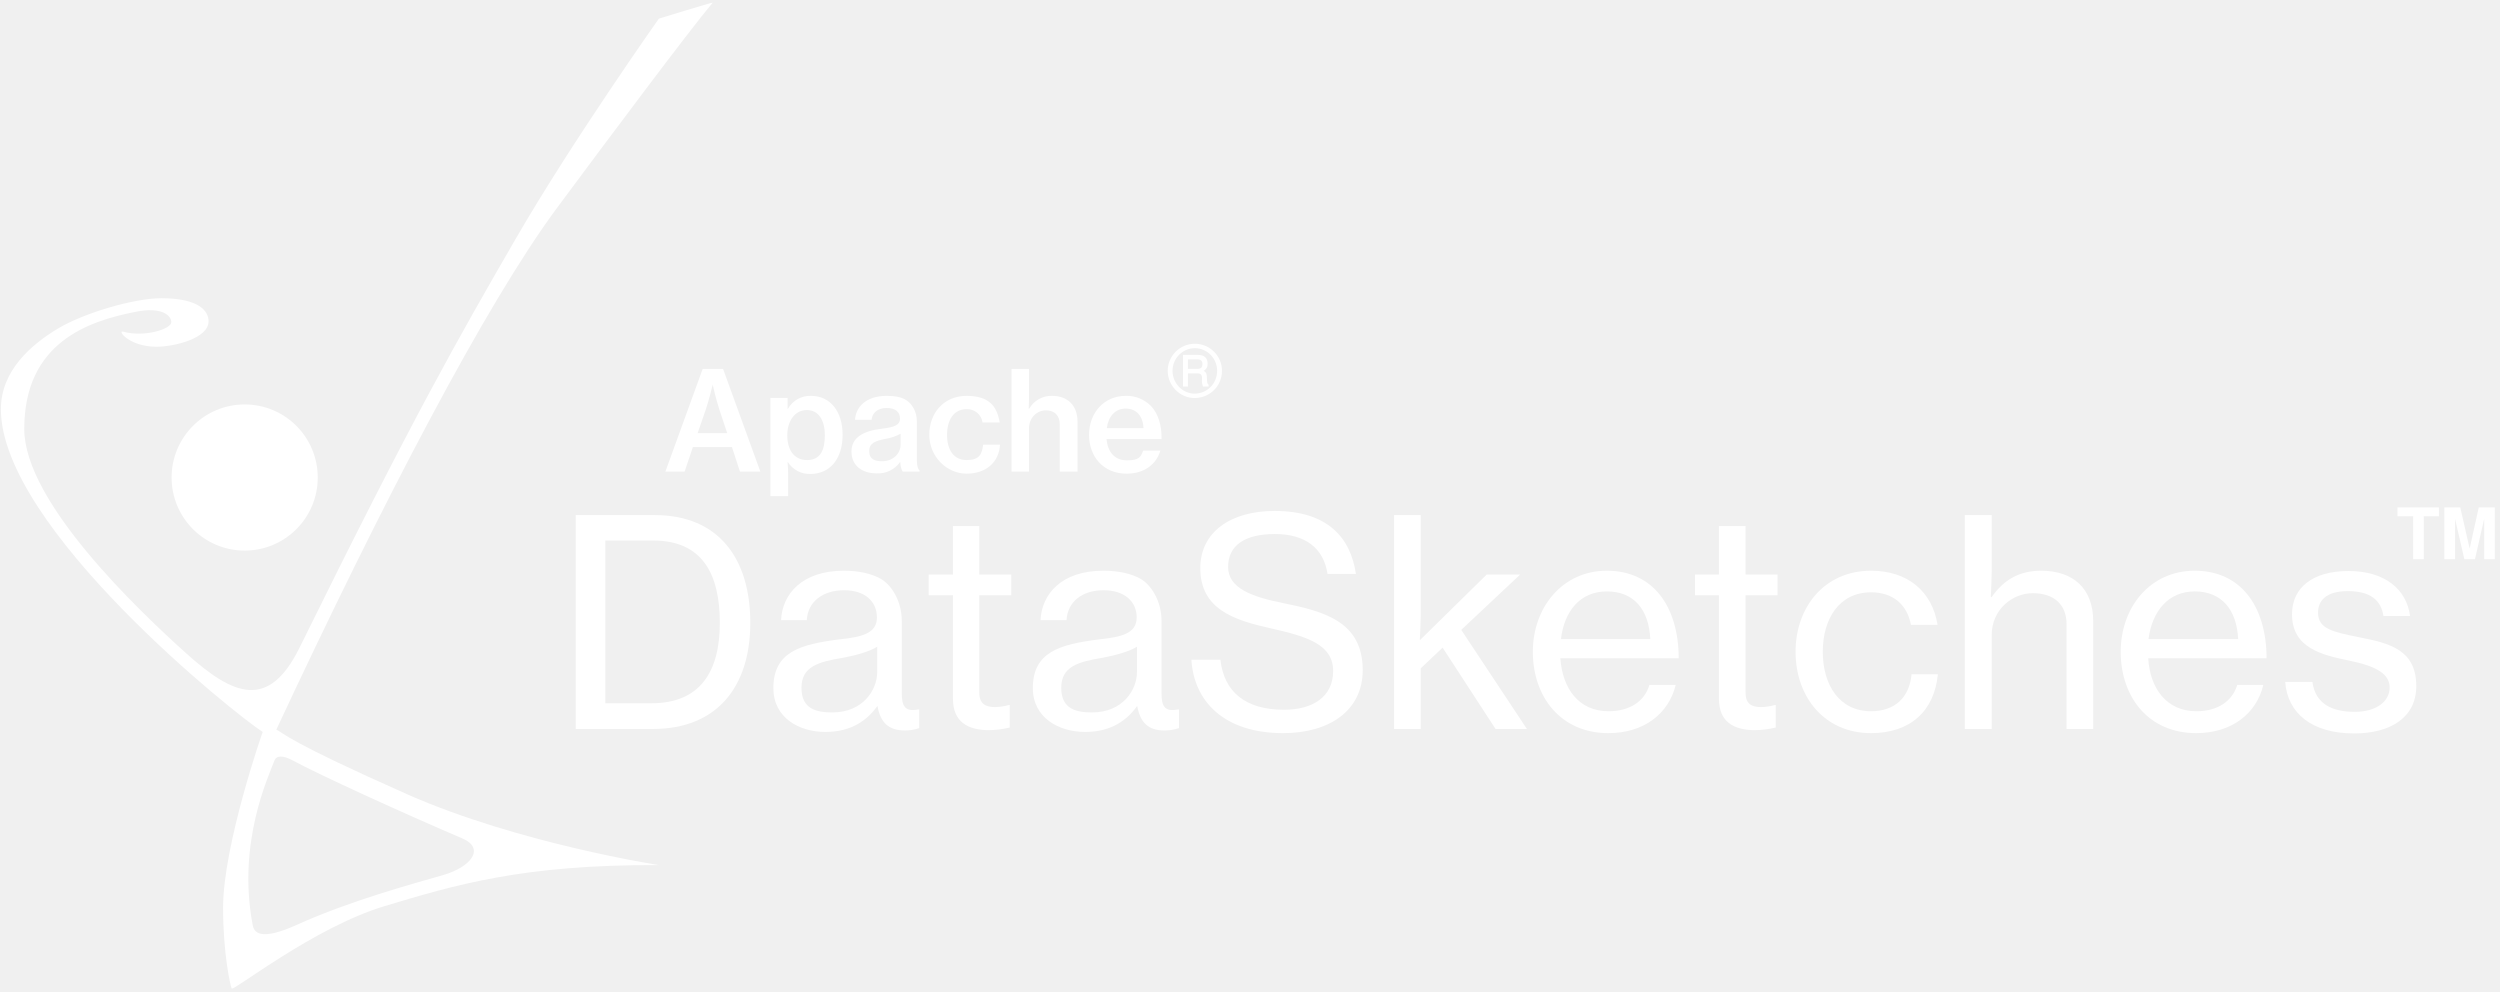
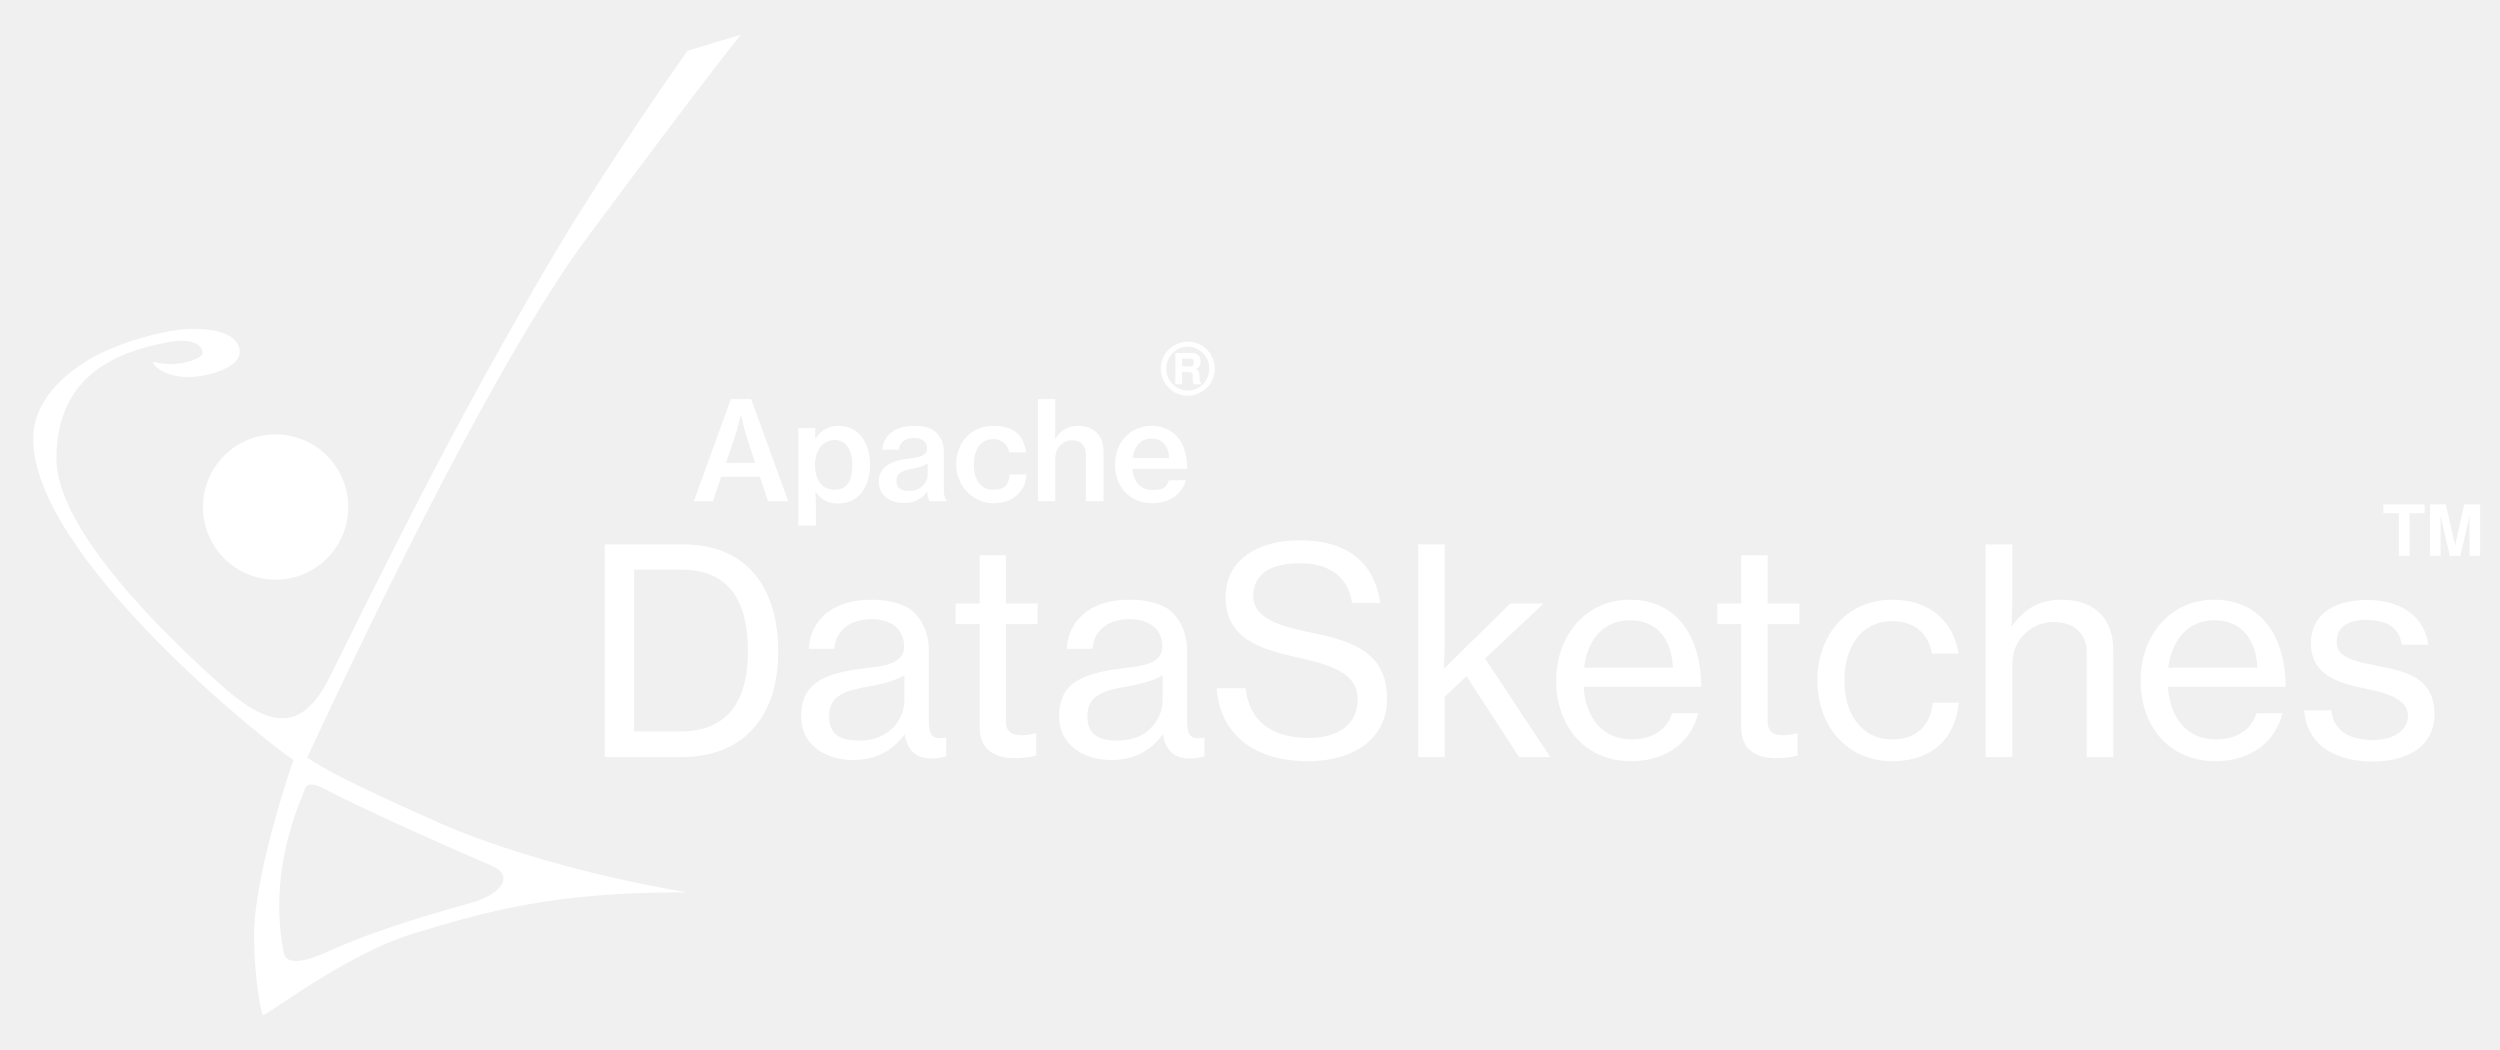
- <svg xmlns="http://www.w3.org/2000/svg" width="845px" height="335px" viewBox="0 0 845 335" version="1.1">
-   <defs>
-     <linearGradient x1="-112.024%" y1="-84.332%" x2="285.668%" y2="245.769%" id="linearGradient-1">
-       <stop stop-color="#C70000" offset="0%" />
-       <stop stop-color="#FFA017" offset="0%" />
-       <stop stop-color="#C70000" offset="100%" />
-     </linearGradient>
-     <linearGradient x1="-112.024%" y1="-84.332%" x2="285.668%" y2="245.769%" id="linearGradient-2">
-       <stop stop-color="#FFFFFF" offset="0%" />
-       <stop stop-color="#FFFFFF" offset="0%" />
-       <stop stop-color="#FFFFFF" offset="100%" />
-     </linearGradient>
-     <linearGradient x1="30.603%" y1="17.979%" x2="73.167%" y2="66.916%" id="linearGradient-3">
-       <stop stop-color="#C70000" offset="0%" />
-       <stop stop-color="#FFA017" offset="0%" />
-       <stop stop-color="#C90501" offset="71%" />
-       <stop stop-color="#4D0000" offset="100%" />
-     </linearGradient>
-     <linearGradient x1="30.603%" y1="17.979%" x2="73.167%" y2="66.916%" id="linearGradient-4">
-       <stop stop-color="#FFFFFF" offset="0%" />
-       <stop stop-color="#FFFFFF" offset="0%" />
-       <stop stop-color="#FFFFFF" offset="71%" />
-       <stop stop-color="#FFFFFF" offset="100%" />
-     </linearGradient>
-     <linearGradient x1="-5.836%" y1="73.329%" x2="272.309%" y2="-41.225%" id="linearGradient-5">
-       <stop stop-color="#C70000" offset="0%" />
-       <stop stop-color="#FFA017" offset="0%" />
-       <stop stop-color="#C90501" offset="71%" />
-       <stop stop-color="#4D0000" offset="100%" />
-     </linearGradient>
-     <linearGradient x1="-5.836%" y1="73.329%" x2="272.309%" y2="-41.225%" id="linearGradient-6">
-       <stop stop-color="#FFFFFF" offset="0%" />
-       <stop stop-color="#FFFFFF" offset="0%" />
-       <stop stop-color="#FFFFFF" offset="71%" />
-       <stop stop-color="#FFFFFF" offset="100%" />
-     </linearGradient>
-     <linearGradient x1="-45.163%" y1="98.617%" x2="187.561%" y2="-20.373%" id="linearGradient-7">
-       <stop stop-color="#C70000" offset="0%" />
-       <stop stop-color="#FFA017" offset="0%" />
-       <stop stop-color="#C90501" offset="71%" />
-       <stop stop-color="#4D0000" offset="100%" />
-     </linearGradient>
-     <linearGradient x1="-45.163%" y1="98.617%" x2="187.561%" y2="-20.373%" id="linearGradient-8">
-       <stop stop-color="#FFFFFF" offset="0%" />
-       <stop stop-color="#FFFFFF" offset="0%" />
-       <stop stop-color="#FFFFFF" offset="71%" />
-       <stop stop-color="#FFFFFF" offset="100%" />
-     </linearGradient>
-     <linearGradient x1="-199.247%" y1="138.707%" x2="243.928%" y2="-17.996%" id="linearGradient-9">
-       <stop stop-color="#C70000" offset="0%" />
-       <stop stop-color="#FFA017" offset="0%" />
-       <stop stop-color="#C90501" offset="71%" />
-       <stop stop-color="#4D0000" offset="100%" />
-     </linearGradient>
-     <linearGradient x1="-199.247%" y1="138.707%" x2="243.928%" y2="-17.996%" id="linearGradient-10">
-       <stop stop-color="#FFFFFF" offset="0%" />
-       <stop stop-color="#FFFFFF" offset="0%" />
-       <stop stop-color="#FFFFFF" offset="71%" />
-       <stop stop-color="#FFFFFF" offset="100%" />
-     </linearGradient>
-     <linearGradient x1="-64.067%" y1="140.609%" x2="94.707%" y2="15.928%" id="linearGradient-11">
-       <stop stop-color="#C70000" offset="0%" />
-       <stop stop-color="#FFA017" offset="0%" />
-       <stop stop-color="#C90501" offset="71%" />
-       <stop stop-color="#4D0000" offset="100%" />
-     </linearGradient>
-     <linearGradient x1="-64.067%" y1="140.609%" x2="94.707%" y2="15.928%" id="linearGradient-12">
-       <stop stop-color="#FFFFFF" offset="0%" />
-       <stop stop-color="#FFFFFF" offset="0%" />
-       <stop stop-color="#FFFFFF" offset="71%" />
-       <stop stop-color="#FFFFFF" offset="100%" />
-     </linearGradient>
-     <linearGradient x1="-320.946%" y1="185.41%" x2="111.441%" y2="28.707%" id="linearGradient-13">
-       <stop stop-color="#C70000" offset="0%" />
-       <stop stop-color="#FFA017" offset="0%" />
-       <stop stop-color="#C90501" offset="71%" />
-       <stop stop-color="#4D0000" offset="100%" />
-     </linearGradient>
-     <linearGradient x1="-320.946%" y1="185.41%" x2="111.441%" y2="28.707%" id="linearGradient-14">
-       <stop stop-color="#FFFFFF" offset="0%" />
-       <stop stop-color="#FFFFFF" offset="0%" />
-       <stop stop-color="#FFFFFF" offset="71%" />
-       <stop stop-color="#FFFFFF" offset="100%" />
-     </linearGradient>
-     <linearGradient x1="-186.906%" y1="175.284%" x2="38.044%" y2="56.293%" id="linearGradient-15">
-       <stop stop-color="#C70000" offset="0%" />
-       <stop stop-color="#FFA017" offset="0%" />
-       <stop stop-color="#C90501" offset="71%" />
-       <stop stop-color="#4D0000" offset="100%" />
-     </linearGradient>
-     <linearGradient x1="-186.906%" y1="175.284%" x2="38.044%" y2="56.293%" id="linearGradient-16">
-       <stop stop-color="#FFFFFF" offset="0%" />
-       <stop stop-color="#FFFFFF" offset="0%" />
-       <stop stop-color="#FFFFFF" offset="71%" />
-       <stop stop-color="#FFFFFF" offset="100%" />
-     </linearGradient>
-     <linearGradient x1="-494.49%" y1="243.097%" x2="-51.315%" y2="86.393%" id="linearGradient-17">
-       <stop stop-color="#C70000" offset="0%" />
-       <stop stop-color="#FFA017" offset="0%" />
-       <stop stop-color="#C90501" offset="71%" />
-       <stop stop-color="#4D0000" offset="100%" />
-     </linearGradient>
-     <linearGradient x1="-494.49%" y1="243.097%" x2="-51.315%" y2="86.393%" id="linearGradient-18">
-       <stop stop-color="#FFFFFF" offset="0%" />
-       <stop stop-color="#FFFFFF" offset="0%" />
-       <stop stop-color="#FFFFFF" offset="71%" />
-       <stop stop-color="#FFFFFF" offset="100%" />
-     </linearGradient>
-     <linearGradient x1="-510.186%" y1="270.729%" x2="-111.958%" y2="114.026%" id="linearGradient-19">
-       <stop stop-color="#C70000" offset="0%" />
-       <stop stop-color="#FFA017" offset="0%" />
-       <stop stop-color="#C90501" offset="71%" />
-       <stop stop-color="#4D0000" offset="100%" />
-     </linearGradient>
-     <linearGradient x1="-510.186%" y1="270.729%" x2="-111.958%" y2="114.026%" id="linearGradient-20">
-       <stop stop-color="#FFFFFF" offset="0%" />
-       <stop stop-color="#FFFFFF" offset="0%" />
-       <stop stop-color="#FFFFFF" offset="71%" />
-       <stop stop-color="#FFFFFF" offset="100%" />
-     </linearGradient>
-   </defs>
-   <g id="Page-1" stroke="none" stroke-width="1" fill="none" fill-rule="evenodd">
-     <g id="datasketches-HorizontalColor-TM" fill-rule="nonzero">
-       <g id="datasketches-HorizontalColor-1">
-         <g id="Group">
-           <circle id="Oval" fill="url(#linearGradient-2)" cx="82.7" cy="161.4" r="24.7" />
-           <path d="M188.1,70.5 C204.8,48 233.1,10.1 240.9,0.9 C240.9,0.7 222.7,6.3 222.7,6.3 C222.7,6.3 193.4,47.7 174.2,80.9 C155,114.1 139.4,141.4 101.2,219 C90.8,240 79,235.3 62.9,220.8 C46.8,206.3 8.2,169.7 8.2,145 C8.2,115.6 30.1,108.5 45.8,105.4 C54.6,103.6 57.9,106.6 57.9,108.9 C57.9,111.2 48.9,114.1 41.6,112.1 C39.5,111.5 43.6,117.2 52.9,117.2 C58.8,117.2 70.5,114.4 70.5,108.6 C70.5,105.1 67.2,100.8 54.5,100.8 C45.3,100.8 28.3,105.8 19.5,111.1 C10.7,116.4 0.3,125.2 0.3,138.3 C0.3,178.3 79.9,241.8 88.8,247.4 C88.8,247.2 75.4,285.7 75.4,306.8 C75.4,322.1 77.8,333 78.3,334.1 C78.8,335.2 106,313.5 129.9,306.3 C153.8,299.1 176.7,292.2 222.7,292.4 C222.7,292.4 175.3,285.1 137.7,268.5 C96.9,250.4 96.2,248 93.4,246.6 C129.4,169.5 164.1,103 188.1,70.5 Z M92.7,257.2 C93.3,255.4 95.4,255.1 99.1,257.1 C107.1,261.5 136.6,275 156.3,283.4 C164,286.7 159.4,293 149.7,295.8 C140,298.6 118.4,304.4 100.3,312.6 C87.7,318.3 85.8,315 85.4,312.6 C80.1,284.8 90.8,262.4 92.7,257.2 Z" id="Shape" fill="url(#linearGradient-4)" />
-         </g>
-         <g id="Group" transform="translate(194, 172)">
-           <path d="M0.6,2.1 L27.3,2.1 C48.9,2.1 59.6,16.8 59.6,38.5 C59.6,60.2 48.3,74.4 26.6,74.4 L0.6,74.4 L0.6,2.1 Z M26.2,65.7 C42.6,65.7 49.3,55.1 49.3,38.5 C49.3,21.9 43.3,10.7 26.8,10.7 L10.6,10.7 L10.6,65.7 L26.2,65.7 Z" id="Shape" fill="#FFFFFF" />
-           <path d="M67.4,60.6 C67.4,48.4 76.3,45.8 89.8,44.1 C97.5,43.3 102.4,42 102.4,36.7 C102.4,31.4 98.5,27.5 91.3,27.5 C84.1,27.5 79,31.4 78.7,37.6 L70,37.6 C70.4,28.8 77.1,20.9 91.2,20.9 C96.1,20.9 100.5,21.8 103.8,23.7 C107.1,25.6 110.8,30.9 110.8,37.9 L110.8,62.3 C110.8,66.5 111.8,68.7 116.3,67.8 L116.7,67.8 L116.7,74.1 C115.157,74.637 113.534,74.908 111.9,74.9 C106.3,74.9 103.6,72.2 102.6,66.7 L102.5,66.7 C99.2,71.3 93.9,75.4 85,75.4 C76.1,75.4 67.4,70.6 67.4,60.6 Z M102.5,55.1 L102.5,46.6 C99.9,48.2 95.4,49.5 91.1,50.3 C82.5,51.7 76.9,53.3 76.9,60.5 C76.9,67.7 82,68.8 87.3,68.8 C97.7,68.8 102.5,61.2 102.5,55.1 Z" id="Shape" fill="#FFFFFF" />
-           <path d="M119.9,22.2 L128.1,22.2 L128.1,5.8 L137,5.8 L137,22.2 L147.8,22.2 L147.8,29.2 L137,29.2 L137,62.1 C137,65.9 139.1,67 142.4,67 C143.956,66.952 145.5,66.717 147,66.3 L147.3,66.3 L147.3,73.9 C144.91,74.482 142.46,74.784 140,74.8 C133,74.7 128.1,71.9 128.1,64.2 L128.1,29.2 L119.9,29.2 L119.9,22.2 Z" id="Path" fill="#FFFFFF" />
-           <path d="M155.1,60.6 C155.1,48.4 164.1,45.8 177.6,44.1 C185.3,43.3 190.2,42 190.2,36.7 C190.2,31.4 186.2,27.5 179,27.5 C171.8,27.5 166.8,31.4 166.5,37.6 L157.7,37.6 C158.1,28.8 164.8,20.9 178.9,20.9 C183.9,20.9 188.3,21.8 191.6,23.7 C194.9,25.6 198.6,30.9 198.6,37.9 L198.6,62.3 C198.6,66.5 199.5,68.7 204.1,67.8 L204.5,67.8 L204.5,74.1 C202.922,74.635 201.266,74.906 199.6,74.9 C194.1,74.9 191.4,72.2 190.4,66.7 L190.3,66.7 C187,71.3 181.7,75.4 172.8,75.4 C163.9,75.4 155.1,70.6 155.1,60.6 Z M190.3,55.1 L190.3,46.6 C187.7,48.2 183.1,49.5 178.8,50.3 C170.3,51.7 164.7,53.3 164.7,60.5 C164.7,67.7 169.8,68.8 175.1,68.8 C185.5,68.8 190.3,61.2 190.3,55.1 Z" id="Shape" fill="#FFFFFF" />
-           <path d="M208.7,51 L218.5,51 C219.7,61.8 226.9,67.9 240,67.9 C249.6,67.9 256.6,63.6 256.6,54.8 C256.6,46 248.2,43.2 235.6,40.4 C223,37.6 211.7,33.9 211.7,20 C211.7,7.9 221.9,0.7 236.8,0.7 C254.6,0.7 262.5,9.6 264.3,22 L254.7,22 C253.4,13.2 247.1,8.5 236.9,8.5 C226.7,8.5 221.1,12.4 221.1,19.6 C221.1,26.8 229,29.7 239.9,31.9 C253.9,34.7 266.6,38.3 266.6,54.5 C266.6,68.2 255.3,75.8 239.7,75.8 C219.5,75.8 209.5,64.8 208.7,51 Z" id="Path" fill="url(#linearGradient-6)" />
-           <path d="M293.6,46.9 L286.2,53.9 L286.2,74.4 L277.2,74.4 L277.2,2.1 L286.2,2.1 L286.2,36.4 C286.2,38.2 286,41.9 285.9,44.4 L308.5,22.2 L319.8,22.2 L299.9,40.9 L322.1,74.4 L311.5,74.4 L293.6,46.9 Z" id="Path" fill="url(#linearGradient-8)" />
-           <path d="M324.1,48.3 C324.1,33.2 334.2,20.9 349.1,20.9 C356.9,20.9 362.9,23.9 367,29 C371.1,34.1 373.4,41.6 373.4,50.5 L333.4,50.5 C334.1,60.7 339.6,68.4 349.7,68.4 C356.9,68.4 361.9,65 363.5,59.5 L372.4,59.5 C370,69.2 361.7,75.8 349.6,75.8 C333.6,75.8 324.1,63.6 324.1,48.3 Z M333.6,44 L363.8,44 C363.3,33.9 358.2,27.9 349.1,27.9 C340,27.9 334.7,34.7 333.6,44 Z" id="Shape" fill="url(#linearGradient-10)" />
-           <path d="M378.9,22.2 L387,22.2 L387,5.8 L396,5.8 L396,22.2 L406.8,22.2 L406.8,29.2 L396,29.2 L396,62.1 C396,65.9 398,67 401.3,67 C402.857,66.96 404.402,66.725 405.9,66.3 L406.2,66.3 L406.2,73.9 C403.811,74.489 401.36,74.791 398.9,74.8 C391.9,74.7 387,71.9 387,64.2 L387,29.2 L378.9,29.2 L378.9,22.2 Z" id="Path" fill="url(#linearGradient-12)" />
-           <path d="M412.9,48.3 C412.9,33.2 422.7,20.9 438.4,20.9 C450.9,20.9 459.1,28 460.9,39.2 L451.9,39.2 C450.6,32.4 445.9,28.2 438.4,28.2 C427.7,28.2 422.1,37.1 422.1,48.3 C422.1,59.5 427.7,68.4 438.4,68.4 C446.5,68.4 451.4,63.7 452.1,55.9 L461,55.9 C459.8,68.4 451.6,75.8 438.4,75.8 C422.7,75.8 412.9,63.6 412.9,48.3 Z" id="Path" fill="url(#linearGradient-14)" />
-           <path d="M478.9,29.8 L479.2,29.8 C483.1,24.2 488.3,20.9 495.9,20.9 C506.8,20.9 513.5,27 513.5,37.9 L513.5,74.4 L504.5,74.4 L504.5,39 C504.5,32.3 500.2,28.5 493.1,28.5 C486,28.5 479.2,34.2 479.2,42.6 L479.2,74.4 L470.1,74.4 L470.1,2.1 L479.2,2.1 L479.2,21 C479.2,23.6 479,27.2 478.9,29.8 Z" id="Path" fill="url(#linearGradient-16)" />
-           <path d="M522.8,48.3 C522.8,33.2 532.8,20.9 547.8,20.9 C555.6,20.9 561.6,23.9 565.7,29 C569.8,34.1 572.1,41.6 572.1,50.5 L532.1,50.5 C532.7,60.7 538.3,68.4 548.4,68.4 C555.6,68.4 560.5,65 562.2,59.5 L571,59.5 C568.7,69.2 560.3,75.8 548.3,75.8 C532.2,75.8 522.8,63.6 522.8,48.3 Z M532.2,44 L562.5,44 C562,33.9 556.8,27.9 547.8,27.9 C538.8,27.9 533.4,34.7 532.2,44 L532.2,44 Z" id="Shape" fill="url(#linearGradient-18)" />
-           <path d="M578.4,58.5 L587.6,58.5 C588.6,66.1 594.5,68.6 601.9,68.6 C609.3,68.6 613.7,65 613.7,60.4 C613.7,55.8 609.3,53.2 600.1,51.3 C590.9,49.4 580.7,47.1 580.7,35.6 C580.7,26.7 587.6,21 599.8,21 C612,21 619.4,27.1 620.6,36.2 L611.6,36.2 C610.8,30.8 607.1,27.8 599.6,27.8 C592.1,27.8 589.5,31.1 589.5,35.1 C589.5,40.6 594.6,41.6 603.4,43.4 C613.8,45.4 622.7,47.7 622.7,59.9 C622.7,70.5 614,75.9 601.7,75.9 C587.4,75.9 579.2,69.1 578.4,58.5 Z" id="Path" fill="url(#linearGradient-20)" />
-         </g>
-         <g id="Group" transform="translate(224, 124)" fill="#FFFFFF">
-           <path d="M13.5,0.7 L20.4,0.7 L33,35.4 L26.1,35.4 L23.4,27.1 L10.2,27.1 L7.4,35.4 L0.9,35.4 L13.5,0.7 Z M11.8,22.4 L21.8,22.4 L19.1,14.3 C17.8,10.2 16.9,6 16.9,6 L16.9,6 C16.9,6 15.7,11 14.6,14.3 L11.8,22.4 Z" id="Shape" />
-           <path d="M36.4,10.5 L42.2,10.5 L42.2,14.2 L42.3,14.2 C43.871,11.389 46.881,9.69 50.1,9.8 C56.6,9.8 60.8,15 60.8,23 C60.8,31 56.6,36.2 49.9,36.2 C46.839,36.297 43.953,34.778 42.3,32.2 L42.2,32.2 C42.352,33.829 42.418,35.464 42.4,37.1 L42.4,43.7 L36.4,43.7 L36.4,10.5 Z M54.8,23.1 C54.8,18.2 52.8,14.6 48.7,14.6 C44.6,14.6 42.1,18.4 42.1,23.1 C42.1,27.8 44.2,31.5 48.8,31.5 C53.4,31.5 54.8,28 54.8,23.1 L54.8,23.1 Z" id="Shape" />
-           <path d="M80.3,32.2 L80.2,32.2 C78.391,34.735 75.41,36.169 72.3,36 C67.5,36 63.8,33.5 63.8,28.6 C63.8,23.7 68.1,21.6 74.1,20.9 C78.2,20.4 80.2,19.7 80.2,17.5 C80.2,15.3 78.7,13.9 75.7,13.9 C72.7,13.9 70.8,15.5 70.6,17.9 L65,17.9 C65.2,13.7 68.6,9.8 75.7,9.8 C78.5,9.8 80.7,10.2 82.4,11.3 C84.1,12.4 85.9,15 85.9,18.3 L85.9,31.5 C85.9,33.5 86.3,34.6 86.8,35 L86.8,35.4 L81.1,35.4 C80.567,34.418 80.292,33.317 80.3,32.2 Z M80.4,26.3 L80.4,22.6 C78.872,23.434 77.216,24.009 75.5,24.3 C71.9,25 69.8,25.7 69.8,28.5 C69.8,31.3 71.8,31.9 74.1,31.9 C78.1,31.9 80.4,29.1 80.4,26.3 L80.4,26.3 Z" id="Shape" />
-           <path d="M90.1,23 C90.1,15.6 95,9.8 102.7,9.8 C110.4,9.8 113,13.4 113.9,18.8 L108.1,18.8 C107.74,16.126 105.395,14.172 102.7,14.3 C98.4,14.3 96.1,17.9 96.1,23 C96.1,28.1 98.4,31.5 102.7,31.5 C107,31.5 107.9,29.6 108.3,26.3 L114,26.3 C113.7,32.1 109.4,36.1 102.7,36.1 C96,36.1 90.1,30.3 90.1,23 Z" id="Path" />
-           <path d="M123.7,14.1 L123.9,14.1 C125.48,11.36 128.438,9.708 131.6,9.8 C136.9,9.8 140.2,13.1 140.2,18.5 L140.2,35.4 L134.2,35.4 L134.2,19.5 C134.2,16.5 132.5,14.7 129.5,14.7 C126.5,14.7 123.8,17.2 123.8,20.8 L123.8,35.4 L117.9,35.4 L117.9,0.7 L123.8,0.7 L123.8,10 C123.8,10.7 123.8,12.6 123.7,14.1 Z" id="Path" />
-           <path d="M144.1,23 C144.1,15.6 149.1,9.8 156.5,9.8 C159.731,9.706 162.853,10.976 165.1,13.3 C167.5,15.9 168.7,19.8 168.6,24.4 L150,24.4 C150.4,28.7 152.7,31.6 156.9,31.6 C161.1,31.6 161.6,30.4 162.4,28.3 L168.2,28.3 C166.9,32.8 162.9,36.1 156.8,36.1 C148.9,36.1 144.1,30.3 144.1,23 Z M150.1,20.7 L162.5,20.7 C162.3,16.6 160.1,14.1 156.5,14.1 C152.9,14.1 150.6,16.8 150.1,20.7 Z" id="Shape" />
-         </g>
-       </g>
-       <text id="TM" fill="#FFFFFF" font-family="Helvetica-Bold, Helvetica" font-size="24" font-weight="bold">
-         <tspan x="810" y="189">TM</tspan>
-       </text>
-       <text id="®" fill="#FFFFFF" font-family="Helvetica" font-size="24" font-weight="normal">
-         <tspan x="395" y="134">®</tspan>
-       </text>
+ <svg xmlns="http://www.w3.org/2000/svg" id="Layer_1" data-name="Layer 1" width="850" height="357" viewBox="0 0 850 357">
+   <g id="Page-1">
+     <g id="Man">
+       <circle cx="93.7" cy="172.4" r="24.7" fill="#fff" />
+       <path d="M199.1,81.5c16.7-22.5,45-60.4,52.8-69.6,0-.2-18.2,5.4-18.2,5.4s-29.3,41.4-48.5,74.6-34.8,60.5-73,138.1c-10.4,21-22.2,16.3-38.3,1.8S19.2,180.7,19.2,156c0-29.4,21.9-36.5,37.6-39.6,8.8-1.8,12.1,1.2,12.1,3.5s-9,5.2-16.3,3.2c-2.1-.6,2,5.1,11.3,5.1,5.9,0,17.6-2.8,17.6-8.6,0-3.5-3.3-7.8-16-7.8-9.2,0-26.2,5-35,10.3s-19.2,14.1-19.2,27.2c0,40,79.6,103.5,88.5,109.1,0-.2-13.4,38.3-13.4,59.4,0,15.3,2.4,26.2,2.9,27.3s27.7-20.6,51.6-27.8,46.8-14.1,92.8-13.9c0,0-47.4-7.3-85-23.9-40.8-18.1-41.5-20.5-44.3-21.9C140.4,180.5,175.1,114,199.1,81.5ZM103.7,268.2c.6-1.8,2.7-2.1,6.4-.1,8,4.4,37.5,17.9,57.2,26.3,7.7,3.3,3.1,9.6-6.6,12.4s-31.3,8.6-49.4,16.8c-12.6,5.7-14.5,2.4-14.9,0C91.1,295.8,101.8,273.4,103.7,268.2Z" fill="#fff" />
    </g>
+     <g id="DataSketches">
+       <path d="M205.6,185.1h26.7c21.6,0,32.3,14.7,32.3,36.4s-11.3,35.9-33,35.9h-26Zm25.6,63.6c16.4,0,23.1-10.6,23.1-27.2s-6-27.8-22.5-27.8H215.6v55Z" fill="#fff" />
+       <path d="M272.4,243.6c0-12.2,8.9-14.8,22.4-16.5,7.7-.8,12.6-2.1,12.6-7.4s-3.9-9.2-11.1-9.2-12.3,3.9-12.6,10.1H275c.4-8.8,7.1-16.7,21.2-16.7,4.9,0,9.3.9,12.6,2.8s7,7.2,7,14.2v24.4c0,4.2,1,6.4,5.5,5.5h.4v6.3a14.4,14.4,0,0,1-4.8.8c-5.6,0-8.3-2.7-9.3-8.2h-.1c-3.3,4.6-8.6,8.7-17.5,8.7S272.4,253.6,272.4,243.6Zm35.1-5.5v-8.5c-2.6,1.6-7.1,2.9-11.4,3.7-8.6,1.4-14.2,3-14.2,10.2s5.1,8.3,10.4,8.3C302.7,251.8,307.5,244.2,307.5,238.1Z" fill="#fff" />
+       <path d="M324.9,205.2h8.2V188.8H342v16.4h10.8v7H342v32.9c0,3.8,2.1,4.9,5.4,4.9a19.4,19.4,0,0,0,4.6-.7h.3v7.6a31.7,31.7,0,0,1-7.3.9c-7-.1-11.9-2.9-11.9-10.6v-35h-8.2Z" fill="#fff" />
+       <path d="M360.1,243.6c0-12.2,9-14.8,22.5-16.5,7.7-.8,12.6-2.1,12.6-7.4s-4-9.2-11.2-9.2-12.2,3.9-12.5,10.1h-8.8c.4-8.8,7.1-16.7,21.2-16.7,5,0,9.4.9,12.7,2.8s7,7.2,7,14.2v24.4c0,4.2.9,6.4,5.5,5.5h.4v6.3a15.1,15.1,0,0,1-4.9.8c-5.5,0-8.2-2.7-9.2-8.2h-.1c-3.3,4.6-8.6,8.7-17.5,8.7S360.1,253.6,360.1,243.6Zm35.2-5.5v-8.5c-2.6,1.6-7.2,2.9-11.5,3.7-8.5,1.4-14.1,3-14.1,10.2s5.1,8.3,10.4,8.3C390.5,251.8,395.3,244.2,395.3,238.1Z" fill="#fff" />
+       <path d="M413.7,234h9.8c1.2,10.8,8.4,16.9,21.5,16.9,9.6,0,16.6-4.3,16.6-13.1s-8.4-11.6-21-14.4-23.9-6.5-23.9-20.4c0-12.1,10.2-19.3,25.1-19.3,17.8,0,25.7,8.9,27.5,21.3h-9.6c-1.3-8.8-7.6-13.5-17.8-13.5s-15.8,3.9-15.8,11.1,7.9,10.1,18.8,12.3c14,2.8,26.7,6.4,26.7,22.6,0,13.7-11.3,21.3-26.9,21.3C424.5,258.8,414.5,247.8,413.7,234Z" fill="#fff" />
+       <path d="M498.6,229.9l-7.4,7v20.5h-9V185.1h9v34.3c0,1.8-.2,5.5-.3,8l22.6-22.2h11.3l-19.9,18.7,22.2,33.5H516.5Z" fill="#fff" />
+       <path d="M529.1,231.3c0-15.1,10.1-27.4,25-27.4,7.8,0,13.8,3,17.9,8.1s6.4,12.6,6.4,21.5h-40c.7,10.2,6.2,17.9,16.3,17.9,7.2,0,12.2-3.4,13.8-8.9h8.9c-2.4,9.7-10.7,16.3-22.8,16.3C538.6,258.8,529.1,246.6,529.1,231.3Zm9.5-4.3h30.2c-.5-10.1-5.6-16.1-14.7-16.1S539.7,217.7,538.6,227Z" fill="#fff" />
+       <path d="M583.9,205.2H592V188.8h9v16.4h10.8v7H601v32.9c0,3.8,2,4.9,5.3,4.9a18.6,18.6,0,0,0,4.6-.7h.3v7.6a31,31,0,0,1-7.3.9c-7-.1-11.9-2.9-11.9-10.6v-35h-8.1Z" fill="#fff" />
+       <path d="M617.9,231.3c0-15.1,9.8-27.4,25.5-27.4,12.5,0,20.7,7.1,22.5,18.3h-9c-1.3-6.8-6-11-13.5-11-10.7,0-16.3,8.9-16.3,20.1s5.6,20.1,16.3,20.1c8.1,0,13-4.7,13.7-12.5H666c-1.2,12.5-9.4,19.9-22.6,19.9C627.7,258.8,617.9,246.6,617.9,231.3Z" fill="#fff" />
+       <path d="M683.9,212.8h.3c3.9-5.6,9.1-8.9,16.7-8.9,10.9,0,17.6,6.1,17.6,17v36.5h-9V222c0-6.7-4.3-10.5-11.4-10.5s-13.9,5.7-13.9,14.1v31.8h-9.1V185.1h9.1V204C684.2,206.6,684,210.2,683.9,212.8Z" fill="#fff" />
+       <path d="M727.8,231.3c0-15.1,10-27.4,25-27.4,7.8,0,13.8,3,17.9,8.1s6.4,12.6,6.4,21.5h-40c.6,10.2,6.2,17.9,16.3,17.9,7.2,0,12.1-3.4,13.8-8.9H776c-2.3,9.7-10.7,16.3-22.7,16.3C737.2,258.8,727.8,246.6,727.8,231.3Zm9.4-4.3h30.3c-.5-10.1-5.7-16.1-14.7-16.1S738.4,217.7,737.2,227Z" fill="#fff" />
+       <path d="M783.4,241.5h9.2c1,7.6,6.9,10.1,14.3,10.1s11.8-3.6,11.8-8.2-4.4-7.2-13.6-9.1-19.4-4.2-19.4-15.7c0-8.9,6.9-14.6,19.1-14.6s19.6,6.1,20.8,15.2h-9c-.8-5.4-4.5-8.4-12-8.4s-10.1,3.3-10.1,7.3c0,5.5,5.1,6.5,13.9,8.3,10.4,2,19.3,4.3,19.3,16.5,0,10.6-8.7,16-21,16C792.4,258.9,784.2,252.1,783.4,241.5Z" fill="#fff" />
+     </g>
+     <g id="Apache">
+       <path d="M248.5,135.7h6.9L268,170.4h-6.9l-2.7-8.3H245.2l-2.8,8.3h-6.5Zm-1.7,21.7h10l-2.7-8.1c-1.3-4.1-2.2-8.3-2.2-8.3h0s-1.2,5-2.3,8.3Z" fill="#fff" />
+       <path d="M271.4,145.5h5.8v3.7h.1a8.6,8.6,0,0,1,7.8-4.4c6.5,0,10.7,5.2,10.7,13.2s-4.2,13.2-10.9,13.2a8.7,8.7,0,0,1-7.6-4h-.1a47.2,47.2,0,0,1,.2,4.9v6.6h-6Zm18.4,12.6c0-4.9-2-8.5-6.1-8.5s-6.6,3.8-6.6,8.5,2.1,8.4,6.7,8.4S289.8,163,289.8,158.1Z" fill="#fff" />
+       <path d="M315.3,167.2h-.1a9.1,9.1,0,0,1-7.9,3.8c-4.8,0-8.5-2.5-8.5-7.4s4.3-7,10.3-7.7c4.1-.5,6.1-1.2,6.1-3.4s-1.5-3.6-4.5-3.6-4.9,1.6-5.1,4H300c.2-4.2,3.6-8.1,10.7-8.1,2.8,0,5,.4,6.7,1.5s3.5,3.7,3.5,7v13.2c0,2,.4,3.1.9,3.5v.4h-5.7A6.6,6.6,0,0,1,315.3,167.2Zm.1-5.9v-3.7a15.7,15.7,0,0,1-4.9,1.7c-3.6.7-5.7,1.4-5.7,4.2s2,3.4,4.3,3.4C313.1,166.9,315.4,164.1,315.4,161.3Z" fill="#fff" />
+       <path d="M325.1,158c0-7.4,4.9-13.2,12.6-13.2s10.3,3.6,11.2,9h-5.8a5.2,5.2,0,0,0-5.4-4.5c-4.3,0-6.6,3.6-6.6,8.7s2.3,8.5,6.6,8.5,5.2-1.9,5.6-5.2H349c-.3,5.8-4.6,9.8-11.3,9.8S325.1,165.3,325.1,158Z" fill="#fff" />
+       <path d="M358.7,149.1h.2a8.6,8.6,0,0,1,7.7-4.3c5.3,0,8.6,3.3,8.6,8.7v16.9h-6V154.5c0-3-1.7-4.8-4.7-4.8s-5.7,2.5-5.7,6.1v14.6h-5.9V135.7h5.9V145C358.8,145.7,358.8,147.6,358.7,149.1Z" fill="#fff" />
+       <path d="M379.1,158c0-7.4,5-13.2,12.4-13.2a11.5,11.5,0,0,1,8.6,3.5c2.4,2.6,3.6,6.5,3.5,11.1H385c.4,4.3,2.7,7.2,6.9,7.2s4.7-1.2,5.5-3.3h5.8c-1.3,4.5-5.3,7.8-11.4,7.8C383.9,171.1,379.1,165.3,379.1,158Zm6-2.3h12.4c-.2-4.1-2.4-6.6-6-6.6S385.6,151.8,385.1,155.7Z" fill="#fff" />
+     </g>
+     <text id="TM" font-family="Helvetica-Bold, Helvetica" font-size="24" font-weight="bold" fill="#FFFFFF">
+       <tspan x="810" y="189">TM</tspan>
+     </text>
+     <text id="®" font-family="Helvetica" font-size="24" font-weight="bold" fill="#FFFFFF">
+       <tspan x="395" y="134">®</tspan>
+     </text>
  </g>
</svg>
